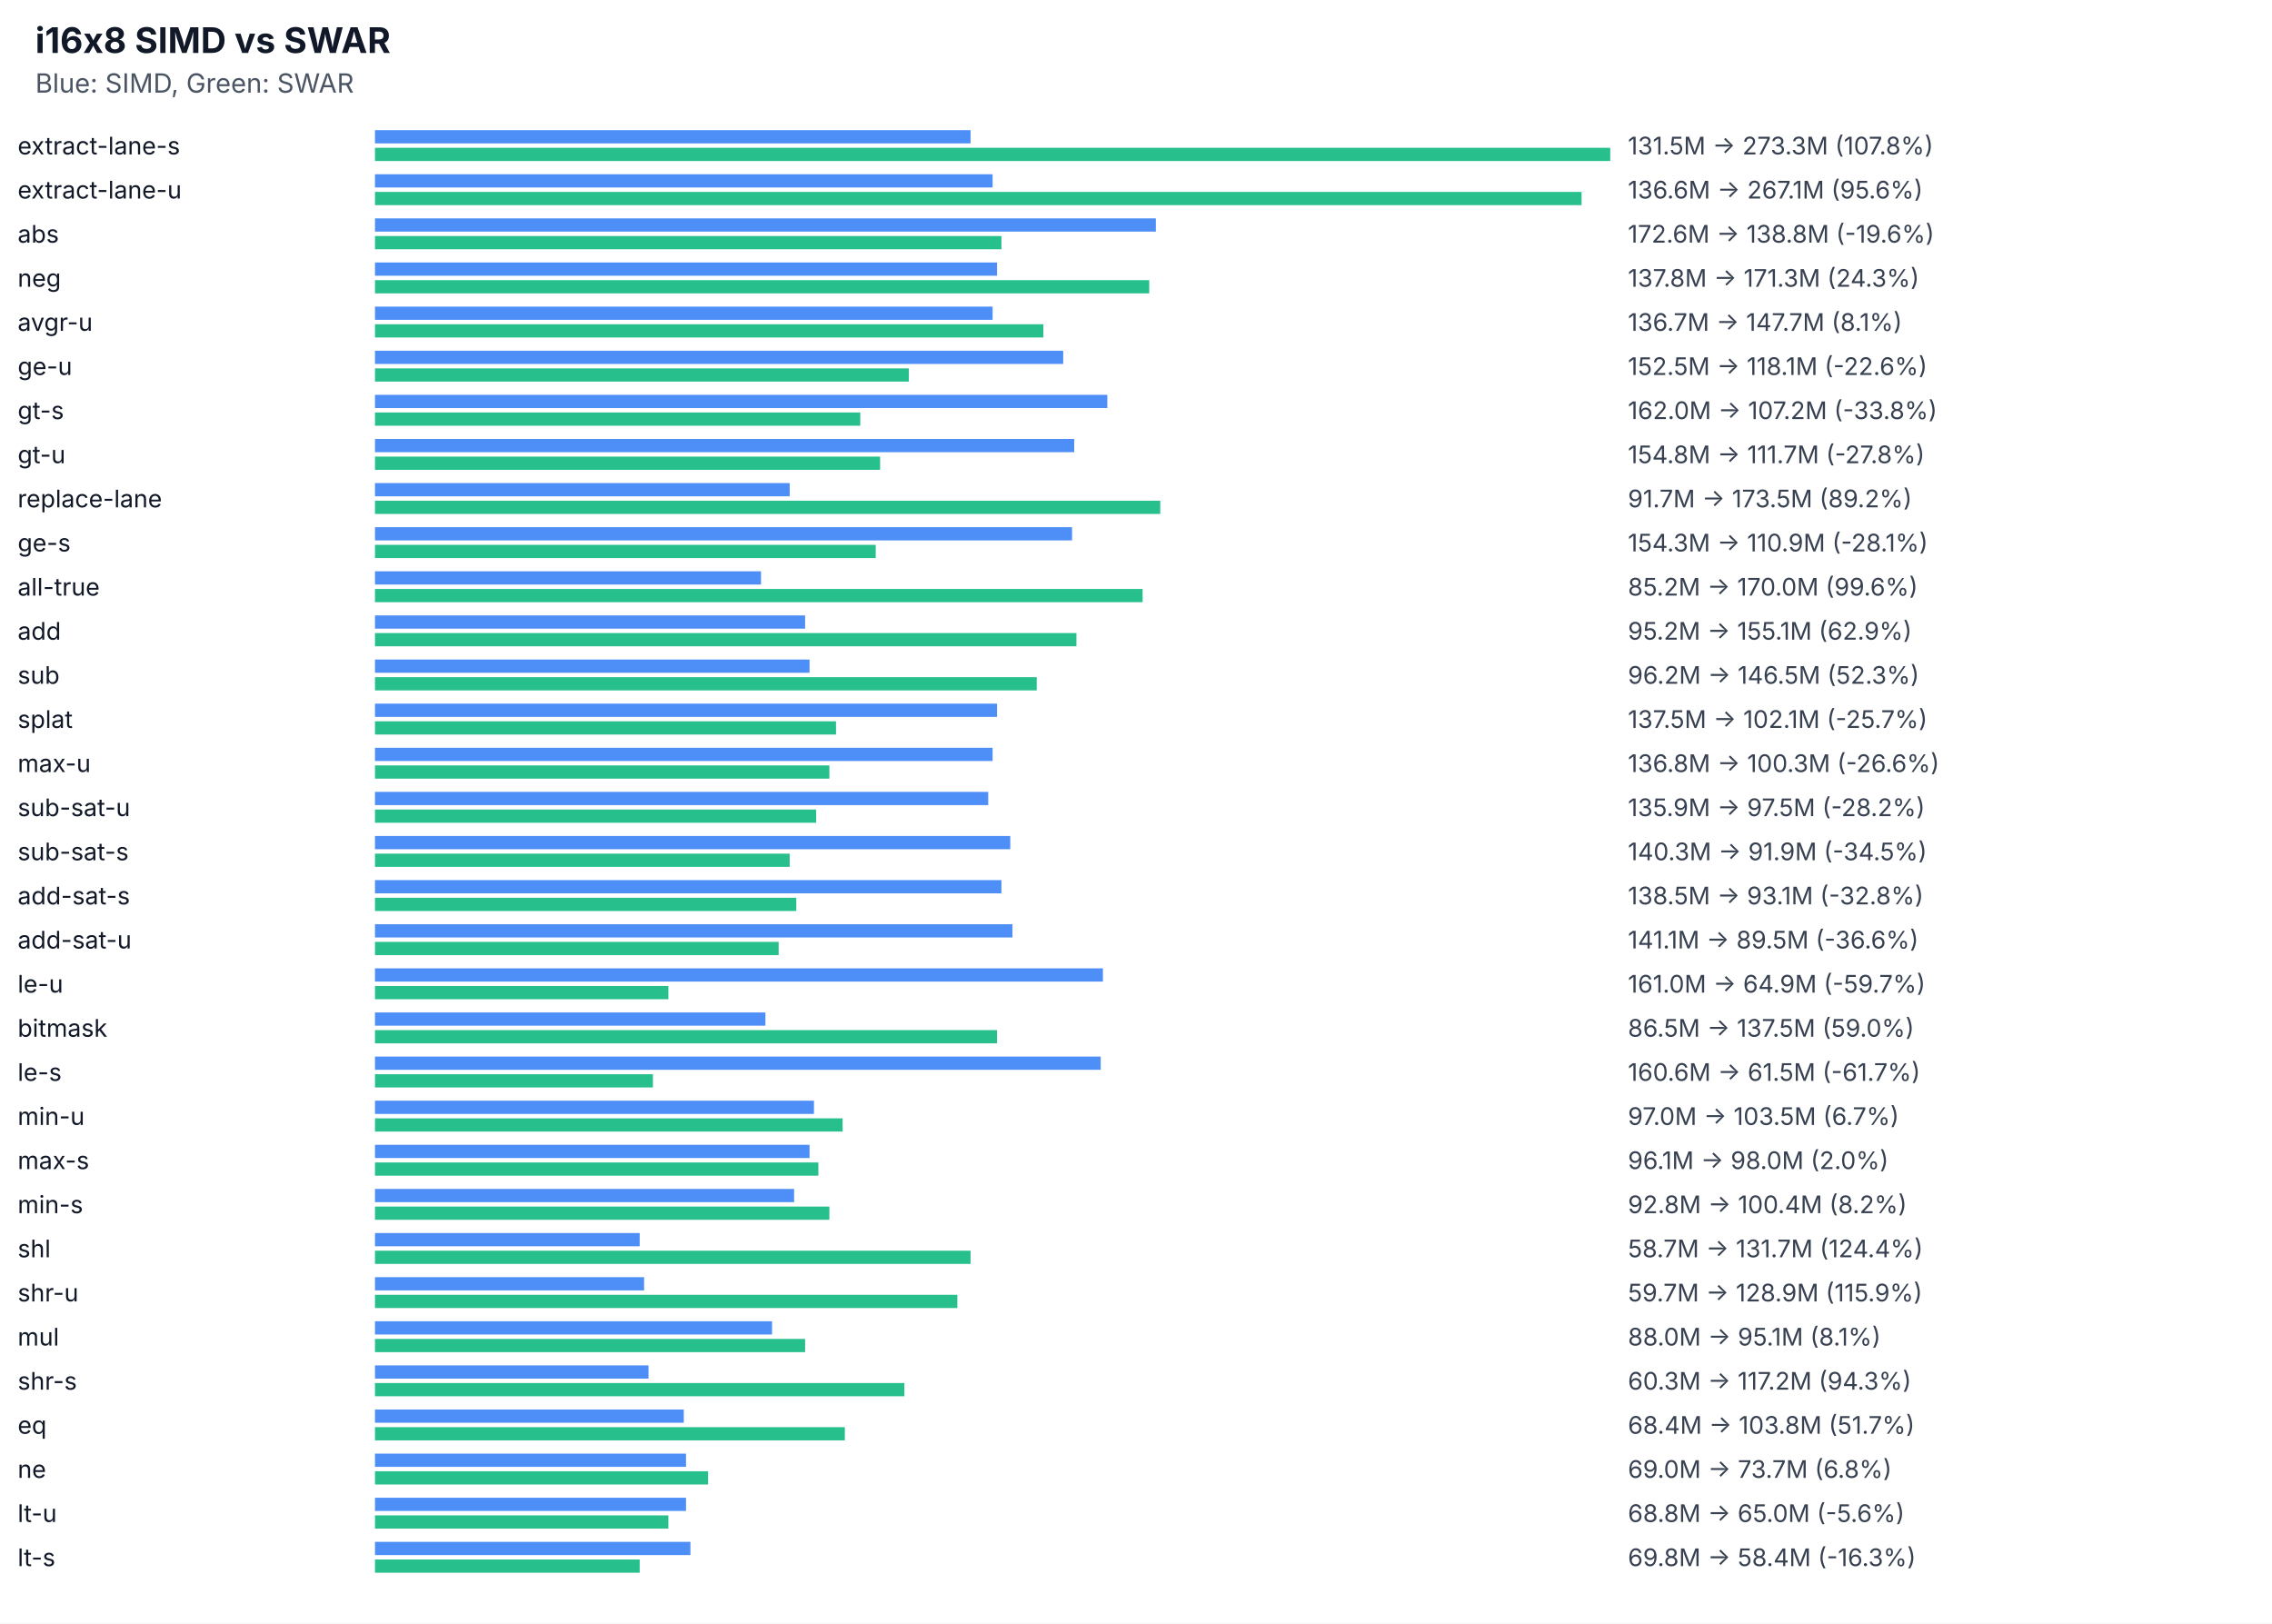
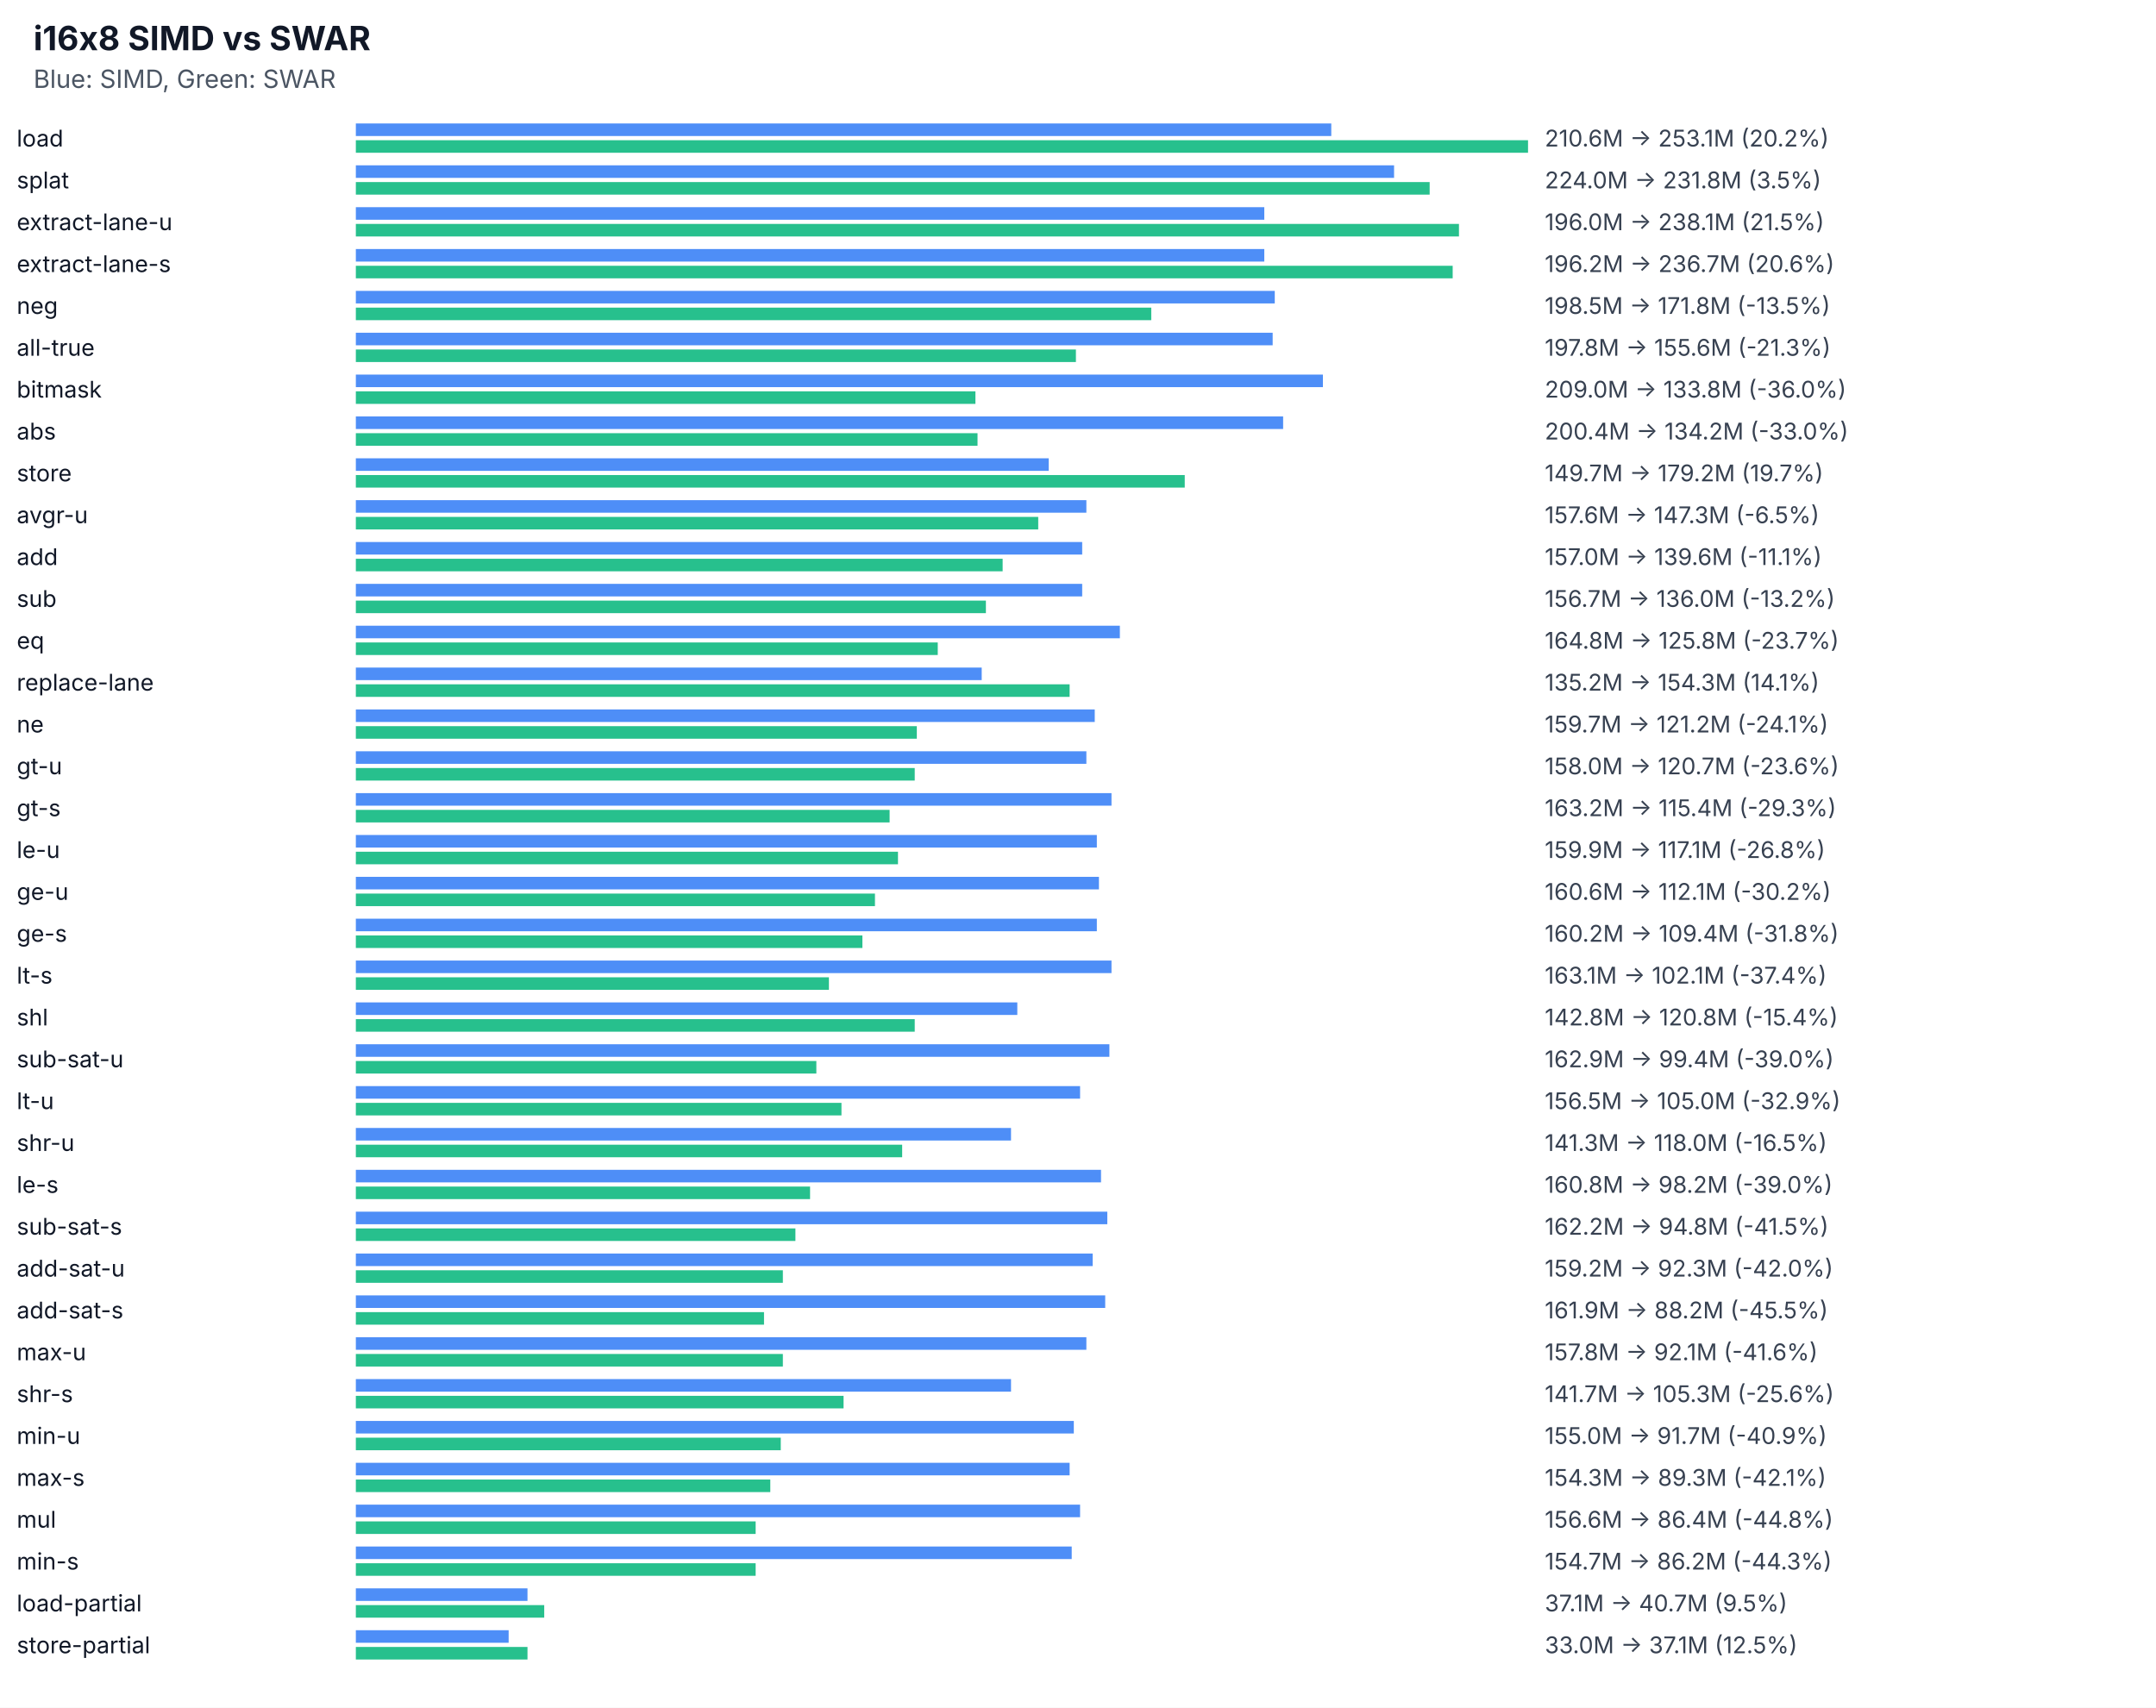
- <svg xmlns="http://www.w3.org/2000/svg" width="1030" height="736" viewBox="0 0 1030 736">
-   <rect x="0" y="0" width="1030" height="736" fill="#ffffff" />
+ <svg xmlns="http://www.w3.org/2000/svg" width="1030" height="816" viewBox="0 0 1030 816">
+   <rect x="0" y="0" width="1030" height="816" fill="#ffffff" />
  <text x="16" y="24" font-family="Inter, Arial, sans-serif" font-size="16" font-weight="700" fill="#111827">i16x8 SIMD vs SWAR</text>
  <text x="16" y="42" font-family="Inter, Arial, sans-serif" font-size="12" fill="#4b5563">Blue: SIMD, Green: SWAR</text>
-   <text x="8" y="70" font-family="Inter, Arial, sans-serif" font-size="11" fill="#111827">extract-lane-s</text>
-   <rect x="170" y="59" width="270" height="6" fill="#3b82f6" opacity="0.9" />
+   <text x="8" y="70" font-family="Inter, Arial, sans-serif" font-size="11" fill="#111827">load</text>
+   <rect x="170" y="59" width="466" height="6" fill="#3b82f6" opacity="0.9" />
  <rect x="170" y="67" width="560" height="6" fill="#10b981" opacity="0.9" />
-   <text x="738" y="70" font-family="Inter, Arial, sans-serif" font-size="11" fill="#374151">131.5M -&gt; 273.3M (107.8%)</text>
-   <text x="8" y="90" font-family="Inter, Arial, sans-serif" font-size="11" fill="#111827">extract-lane-u</text>
-   <rect x="170" y="79" width="280" height="6" fill="#3b82f6" opacity="0.9" />
-   <rect x="170" y="87" width="547" height="6" fill="#10b981" opacity="0.9" />
-   <text x="738" y="90" font-family="Inter, Arial, sans-serif" font-size="11" fill="#374151">136.6M -&gt; 267.1M (95.6%)</text>
-   <text x="8" y="110" font-family="Inter, Arial, sans-serif" font-size="11" fill="#111827">abs</text>
-   <rect x="170" y="99" width="354" height="6" fill="#3b82f6" opacity="0.9" />
-   <rect x="170" y="107" width="284" height="6" fill="#10b981" opacity="0.9" />
-   <text x="738" y="110" font-family="Inter, Arial, sans-serif" font-size="11" fill="#374151">172.6M -&gt; 138.8M (-19.6%)</text>
-   <text x="8" y="130" font-family="Inter, Arial, sans-serif" font-size="11" fill="#111827">neg</text>
-   <rect x="170" y="119" width="282" height="6" fill="#3b82f6" opacity="0.9" />
-   <rect x="170" y="127" width="351" height="6" fill="#10b981" opacity="0.9" />
-   <text x="738" y="130" font-family="Inter, Arial, sans-serif" font-size="11" fill="#374151">137.8M -&gt; 171.3M (24.3%)</text>
-   <text x="8" y="150" font-family="Inter, Arial, sans-serif" font-size="11" fill="#111827">avgr-u</text>
-   <rect x="170" y="139" width="280" height="6" fill="#3b82f6" opacity="0.9" />
-   <rect x="170" y="147" width="303" height="6" fill="#10b981" opacity="0.9" />
-   <text x="738" y="150" font-family="Inter, Arial, sans-serif" font-size="11" fill="#374151">136.7M -&gt; 147.7M (8.1%)</text>
-   <text x="8" y="170" font-family="Inter, Arial, sans-serif" font-size="11" fill="#111827">ge-u</text>
-   <rect x="170" y="159" width="312" height="6" fill="#3b82f6" opacity="0.9" />
-   <rect x="170" y="167" width="242" height="6" fill="#10b981" opacity="0.9" />
-   <text x="738" y="170" font-family="Inter, Arial, sans-serif" font-size="11" fill="#374151">152.5M -&gt; 118.1M (-22.6%)</text>
-   <text x="8" y="190" font-family="Inter, Arial, sans-serif" font-size="11" fill="#111827">gt-s</text>
-   <rect x="170" y="179" width="332" height="6" fill="#3b82f6" opacity="0.9" />
-   <rect x="170" y="187" width="220" height="6" fill="#10b981" opacity="0.9" />
-   <text x="738" y="190" font-family="Inter, Arial, sans-serif" font-size="11" fill="#374151">162.0M -&gt; 107.2M (-33.8%)</text>
-   <text x="8" y="210" font-family="Inter, Arial, sans-serif" font-size="11" fill="#111827">gt-u</text>
-   <rect x="170" y="199" width="317" height="6" fill="#3b82f6" opacity="0.9" />
-   <rect x="170" y="207" width="229" height="6" fill="#10b981" opacity="0.9" />
-   <text x="738" y="210" font-family="Inter, Arial, sans-serif" font-size="11" fill="#374151">154.8M -&gt; 111.7M (-27.8%)</text>
-   <text x="8" y="230" font-family="Inter, Arial, sans-serif" font-size="11" fill="#111827">replace-lane</text>
-   <rect x="170" y="219" width="188" height="6" fill="#3b82f6" opacity="0.9" />
-   <rect x="170" y="227" width="356" height="6" fill="#10b981" opacity="0.9" />
-   <text x="738" y="230" font-family="Inter, Arial, sans-serif" font-size="11" fill="#374151">91.7M -&gt; 173.5M (89.2%)</text>
-   <text x="8" y="250" font-family="Inter, Arial, sans-serif" font-size="11" fill="#111827">ge-s</text>
-   <rect x="170" y="239" width="316" height="6" fill="#3b82f6" opacity="0.9" />
-   <rect x="170" y="247" width="227" height="6" fill="#10b981" opacity="0.9" />
-   <text x="738" y="250" font-family="Inter, Arial, sans-serif" font-size="11" fill="#374151">154.3M -&gt; 110.9M (-28.1%)</text>
-   <text x="8" y="270" font-family="Inter, Arial, sans-serif" font-size="11" fill="#111827">all-true</text>
-   <rect x="170" y="259" width="175" height="6" fill="#3b82f6" opacity="0.9" />
-   <rect x="170" y="267" width="348" height="6" fill="#10b981" opacity="0.9" />
-   <text x="738" y="270" font-family="Inter, Arial, sans-serif" font-size="11" fill="#374151">85.2M -&gt; 170.0M (99.6%)</text>
-   <text x="8" y="290" font-family="Inter, Arial, sans-serif" font-size="11" fill="#111827">add</text>
-   <rect x="170" y="279" width="195" height="6" fill="#3b82f6" opacity="0.9" />
-   <rect x="170" y="287" width="318" height="6" fill="#10b981" opacity="0.9" />
-   <text x="738" y="290" font-family="Inter, Arial, sans-serif" font-size="11" fill="#374151">95.2M -&gt; 155.1M (62.9%)</text>
-   <text x="8" y="310" font-family="Inter, Arial, sans-serif" font-size="11" fill="#111827">sub</text>
-   <rect x="170" y="299" width="197" height="6" fill="#3b82f6" opacity="0.9" />
-   <rect x="170" y="307" width="300" height="6" fill="#10b981" opacity="0.9" />
-   <text x="738" y="310" font-family="Inter, Arial, sans-serif" font-size="11" fill="#374151">96.2M -&gt; 146.5M (52.3%)</text>
-   <text x="8" y="330" font-family="Inter, Arial, sans-serif" font-size="11" fill="#111827">splat</text>
-   <rect x="170" y="319" width="282" height="6" fill="#3b82f6" opacity="0.9" />
-   <rect x="170" y="327" width="209" height="6" fill="#10b981" opacity="0.9" />
-   <text x="738" y="330" font-family="Inter, Arial, sans-serif" font-size="11" fill="#374151">137.5M -&gt; 102.1M (-25.7%)</text>
-   <text x="8" y="350" font-family="Inter, Arial, sans-serif" font-size="11" fill="#111827">max-u</text>
-   <rect x="170" y="339" width="280" height="6" fill="#3b82f6" opacity="0.9" />
-   <rect x="170" y="347" width="206" height="6" fill="#10b981" opacity="0.9" />
-   <text x="738" y="350" font-family="Inter, Arial, sans-serif" font-size="11" fill="#374151">136.8M -&gt; 100.3M (-26.6%)</text>
-   <text x="8" y="370" font-family="Inter, Arial, sans-serif" font-size="11" fill="#111827">sub-sat-u</text>
-   <rect x="170" y="359" width="278" height="6" fill="#3b82f6" opacity="0.9" />
-   <rect x="170" y="367" width="200" height="6" fill="#10b981" opacity="0.9" />
-   <text x="738" y="370" font-family="Inter, Arial, sans-serif" font-size="11" fill="#374151">135.9M -&gt; 97.5M (-28.2%)</text>
-   <text x="8" y="390" font-family="Inter, Arial, sans-serif" font-size="11" fill="#111827">sub-sat-s</text>
-   <rect x="170" y="379" width="288" height="6" fill="#3b82f6" opacity="0.9" />
-   <rect x="170" y="387" width="188" height="6" fill="#10b981" opacity="0.9" />
-   <text x="738" y="390" font-family="Inter, Arial, sans-serif" font-size="11" fill="#374151">140.3M -&gt; 91.9M (-34.5%)</text>
-   <text x="8" y="410" font-family="Inter, Arial, sans-serif" font-size="11" fill="#111827">add-sat-s</text>
-   <rect x="170" y="399" width="284" height="6" fill="#3b82f6" opacity="0.9" />
-   <rect x="170" y="407" width="191" height="6" fill="#10b981" opacity="0.9" />
-   <text x="738" y="410" font-family="Inter, Arial, sans-serif" font-size="11" fill="#374151">138.5M -&gt; 93.1M (-32.8%)</text>
-   <text x="8" y="430" font-family="Inter, Arial, sans-serif" font-size="11" fill="#111827">add-sat-u</text>
-   <rect x="170" y="419" width="289" height="6" fill="#3b82f6" opacity="0.9" />
-   <rect x="170" y="427" width="183" height="6" fill="#10b981" opacity="0.9" />
-   <text x="738" y="430" font-family="Inter, Arial, sans-serif" font-size="11" fill="#374151">141.1M -&gt; 89.5M (-36.6%)</text>
-   <text x="8" y="450" font-family="Inter, Arial, sans-serif" font-size="11" fill="#111827">le-u</text>
-   <rect x="170" y="439" width="330" height="6" fill="#3b82f6" opacity="0.9" />
-   <rect x="170" y="447" width="133" height="6" fill="#10b981" opacity="0.9" />
-   <text x="738" y="450" font-family="Inter, Arial, sans-serif" font-size="11" fill="#374151">161.0M -&gt; 64.9M (-59.7%)</text>
-   <text x="8" y="470" font-family="Inter, Arial, sans-serif" font-size="11" fill="#111827">bitmask</text>
-   <rect x="170" y="459" width="177" height="6" fill="#3b82f6" opacity="0.9" />
-   <rect x="170" y="467" width="282" height="6" fill="#10b981" opacity="0.9" />
-   <text x="738" y="470" font-family="Inter, Arial, sans-serif" font-size="11" fill="#374151">86.5M -&gt; 137.5M (59.0%)</text>
-   <text x="8" y="490" font-family="Inter, Arial, sans-serif" font-size="11" fill="#111827">le-s</text>
-   <rect x="170" y="479" width="329" height="6" fill="#3b82f6" opacity="0.9" />
-   <rect x="170" y="487" width="126" height="6" fill="#10b981" opacity="0.9" />
-   <text x="738" y="490" font-family="Inter, Arial, sans-serif" font-size="11" fill="#374151">160.6M -&gt; 61.5M (-61.7%)</text>
-   <text x="8" y="510" font-family="Inter, Arial, sans-serif" font-size="11" fill="#111827">min-u</text>
-   <rect x="170" y="499" width="199" height="6" fill="#3b82f6" opacity="0.9" />
-   <rect x="170" y="507" width="212" height="6" fill="#10b981" opacity="0.9" />
-   <text x="738" y="510" font-family="Inter, Arial, sans-serif" font-size="11" fill="#374151">97.0M -&gt; 103.5M (6.7%)</text>
-   <text x="8" y="530" font-family="Inter, Arial, sans-serif" font-size="11" fill="#111827">max-s</text>
-   <rect x="170" y="519" width="197" height="6" fill="#3b82f6" opacity="0.9" />
-   <rect x="170" y="527" width="201" height="6" fill="#10b981" opacity="0.9" />
-   <text x="738" y="530" font-family="Inter, Arial, sans-serif" font-size="11" fill="#374151">96.1M -&gt; 98.0M (2.0%)</text>
-   <text x="8" y="550" font-family="Inter, Arial, sans-serif" font-size="11" fill="#111827">min-s</text>
-   <rect x="170" y="539" width="190" height="6" fill="#3b82f6" opacity="0.9" />
-   <rect x="170" y="547" width="206" height="6" fill="#10b981" opacity="0.9" />
-   <text x="738" y="550" font-family="Inter, Arial, sans-serif" font-size="11" fill="#374151">92.8M -&gt; 100.4M (8.2%)</text>
-   <text x="8" y="570" font-family="Inter, Arial, sans-serif" font-size="11" fill="#111827">shl</text>
-   <rect x="170" y="559" width="120" height="6" fill="#3b82f6" opacity="0.9" />
-   <rect x="170" y="567" width="270" height="6" fill="#10b981" opacity="0.9" />
-   <text x="738" y="570" font-family="Inter, Arial, sans-serif" font-size="11" fill="#374151">58.7M -&gt; 131.7M (124.4%)</text>
-   <text x="8" y="590" font-family="Inter, Arial, sans-serif" font-size="11" fill="#111827">shr-u</text>
-   <rect x="170" y="579" width="122" height="6" fill="#3b82f6" opacity="0.9" />
-   <rect x="170" y="587" width="264" height="6" fill="#10b981" opacity="0.9" />
-   <text x="738" y="590" font-family="Inter, Arial, sans-serif" font-size="11" fill="#374151">59.7M -&gt; 128.9M (115.9%)</text>
-   <text x="8" y="610" font-family="Inter, Arial, sans-serif" font-size="11" fill="#111827">mul</text>
-   <rect x="170" y="599" width="180" height="6" fill="#3b82f6" opacity="0.9" />
-   <rect x="170" y="607" width="195" height="6" fill="#10b981" opacity="0.9" />
-   <text x="738" y="610" font-family="Inter, Arial, sans-serif" font-size="11" fill="#374151">88.0M -&gt; 95.1M (8.1%)</text>
-   <text x="8" y="630" font-family="Inter, Arial, sans-serif" font-size="11" fill="#111827">shr-s</text>
-   <rect x="170" y="619" width="124" height="6" fill="#3b82f6" opacity="0.9" />
-   <rect x="170" y="627" width="240" height="6" fill="#10b981" opacity="0.9" />
-   <text x="738" y="630" font-family="Inter, Arial, sans-serif" font-size="11" fill="#374151">60.3M -&gt; 117.2M (94.3%)</text>
-   <text x="8" y="650" font-family="Inter, Arial, sans-serif" font-size="11" fill="#111827">eq</text>
-   <rect x="170" y="639" width="140" height="6" fill="#3b82f6" opacity="0.9" />
-   <rect x="170" y="647" width="213" height="6" fill="#10b981" opacity="0.9" />
-   <text x="738" y="650" font-family="Inter, Arial, sans-serif" font-size="11" fill="#374151">68.4M -&gt; 103.8M (51.7%)</text>
-   <text x="8" y="670" font-family="Inter, Arial, sans-serif" font-size="11" fill="#111827">ne</text>
-   <rect x="170" y="659" width="141" height="6" fill="#3b82f6" opacity="0.9" />
-   <rect x="170" y="667" width="151" height="6" fill="#10b981" opacity="0.9" />
-   <text x="738" y="670" font-family="Inter, Arial, sans-serif" font-size="11" fill="#374151">69.0M -&gt; 73.7M (6.8%)</text>
-   <text x="8" y="690" font-family="Inter, Arial, sans-serif" font-size="11" fill="#111827">lt-u</text>
-   <rect x="170" y="679" width="141" height="6" fill="#3b82f6" opacity="0.9" />
-   <rect x="170" y="687" width="133" height="6" fill="#10b981" opacity="0.9" />
-   <text x="738" y="690" font-family="Inter, Arial, sans-serif" font-size="11" fill="#374151">68.8M -&gt; 65.0M (-5.6%)</text>
-   <text x="8" y="710" font-family="Inter, Arial, sans-serif" font-size="11" fill="#111827">lt-s</text>
-   <rect x="170" y="699" width="143" height="6" fill="#3b82f6" opacity="0.9" />
-   <rect x="170" y="707" width="120" height="6" fill="#10b981" opacity="0.9" />
-   <text x="738" y="710" font-family="Inter, Arial, sans-serif" font-size="11" fill="#374151">69.8M -&gt; 58.4M (-16.3%)</text>
+   <text x="738" y="70" font-family="Inter, Arial, sans-serif" font-size="11" fill="#374151">210.6M -&gt; 253.1M (20.2%)</text>
+   <text x="8" y="90" font-family="Inter, Arial, sans-serif" font-size="11" fill="#111827">splat</text>
+   <rect x="170" y="79" width="496" height="6" fill="#3b82f6" opacity="0.9" />
+   <rect x="170" y="87" width="513" height="6" fill="#10b981" opacity="0.9" />
+   <text x="738" y="90" font-family="Inter, Arial, sans-serif" font-size="11" fill="#374151">224.0M -&gt; 231.8M (3.5%)</text>
+   <text x="8" y="110" font-family="Inter, Arial, sans-serif" font-size="11" fill="#111827">extract-lane-u</text>
+   <rect x="170" y="99" width="434" height="6" fill="#3b82f6" opacity="0.9" />
+   <rect x="170" y="107" width="527" height="6" fill="#10b981" opacity="0.9" />
+   <text x="738" y="110" font-family="Inter, Arial, sans-serif" font-size="11" fill="#374151">196.0M -&gt; 238.1M (21.5%)</text>
+   <text x="8" y="130" font-family="Inter, Arial, sans-serif" font-size="11" fill="#111827">extract-lane-s</text>
+   <rect x="170" y="119" width="434" height="6" fill="#3b82f6" opacity="0.9" />
+   <rect x="170" y="127" width="524" height="6" fill="#10b981" opacity="0.9" />
+   <text x="738" y="130" font-family="Inter, Arial, sans-serif" font-size="11" fill="#374151">196.2M -&gt; 236.7M (20.6%)</text>
+   <text x="8" y="150" font-family="Inter, Arial, sans-serif" font-size="11" fill="#111827">neg</text>
+   <rect x="170" y="139" width="439" height="6" fill="#3b82f6" opacity="0.9" />
+   <rect x="170" y="147" width="380" height="6" fill="#10b981" opacity="0.9" />
+   <text x="738" y="150" font-family="Inter, Arial, sans-serif" font-size="11" fill="#374151">198.5M -&gt; 171.8M (-13.5%)</text>
+   <text x="8" y="170" font-family="Inter, Arial, sans-serif" font-size="11" fill="#111827">all-true</text>
+   <rect x="170" y="159" width="438" height="6" fill="#3b82f6" opacity="0.9" />
+   <rect x="170" y="167" width="344" height="6" fill="#10b981" opacity="0.9" />
+   <text x="738" y="170" font-family="Inter, Arial, sans-serif" font-size="11" fill="#374151">197.8M -&gt; 155.6M (-21.3%)</text>
+   <text x="8" y="190" font-family="Inter, Arial, sans-serif" font-size="11" fill="#111827">bitmask</text>
+   <rect x="170" y="179" width="462" height="6" fill="#3b82f6" opacity="0.9" />
+   <rect x="170" y="187" width="296" height="6" fill="#10b981" opacity="0.9" />
+   <text x="738" y="190" font-family="Inter, Arial, sans-serif" font-size="11" fill="#374151">209.0M -&gt; 133.8M (-36.0%)</text>
+   <text x="8" y="210" font-family="Inter, Arial, sans-serif" font-size="11" fill="#111827">abs</text>
+   <rect x="170" y="199" width="443" height="6" fill="#3b82f6" opacity="0.9" />
+   <rect x="170" y="207" width="297" height="6" fill="#10b981" opacity="0.9" />
+   <text x="738" y="210" font-family="Inter, Arial, sans-serif" font-size="11" fill="#374151">200.4M -&gt; 134.2M (-33.0%)</text>
+   <text x="8" y="230" font-family="Inter, Arial, sans-serif" font-size="11" fill="#111827">store</text>
+   <rect x="170" y="219" width="331" height="6" fill="#3b82f6" opacity="0.9" />
+   <rect x="170" y="227" width="396" height="6" fill="#10b981" opacity="0.9" />
+   <text x="738" y="230" font-family="Inter, Arial, sans-serif" font-size="11" fill="#374151">149.7M -&gt; 179.2M (19.7%)</text>
+   <text x="8" y="250" font-family="Inter, Arial, sans-serif" font-size="11" fill="#111827">avgr-u</text>
+   <rect x="170" y="239" width="349" height="6" fill="#3b82f6" opacity="0.9" />
+   <rect x="170" y="247" width="326" height="6" fill="#10b981" opacity="0.9" />
+   <text x="738" y="250" font-family="Inter, Arial, sans-serif" font-size="11" fill="#374151">157.6M -&gt; 147.3M (-6.5%)</text>
+   <text x="8" y="270" font-family="Inter, Arial, sans-serif" font-size="11" fill="#111827">add</text>
+   <rect x="170" y="259" width="347" height="6" fill="#3b82f6" opacity="0.9" />
+   <rect x="170" y="267" width="309" height="6" fill="#10b981" opacity="0.9" />
+   <text x="738" y="270" font-family="Inter, Arial, sans-serif" font-size="11" fill="#374151">157.0M -&gt; 139.6M (-11.1%)</text>
+   <text x="8" y="290" font-family="Inter, Arial, sans-serif" font-size="11" fill="#111827">sub</text>
+   <rect x="170" y="279" width="347" height="6" fill="#3b82f6" opacity="0.9" />
+   <rect x="170" y="287" width="301" height="6" fill="#10b981" opacity="0.9" />
+   <text x="738" y="290" font-family="Inter, Arial, sans-serif" font-size="11" fill="#374151">156.7M -&gt; 136.0M (-13.2%)</text>
+   <text x="8" y="310" font-family="Inter, Arial, sans-serif" font-size="11" fill="#111827">eq</text>
+   <rect x="170" y="299" width="365" height="6" fill="#3b82f6" opacity="0.9" />
+   <rect x="170" y="307" width="278" height="6" fill="#10b981" opacity="0.9" />
+   <text x="738" y="310" font-family="Inter, Arial, sans-serif" font-size="11" fill="#374151">164.8M -&gt; 125.8M (-23.7%)</text>
+   <text x="8" y="330" font-family="Inter, Arial, sans-serif" font-size="11" fill="#111827">replace-lane</text>
+   <rect x="170" y="319" width="299" height="6" fill="#3b82f6" opacity="0.9" />
+   <rect x="170" y="327" width="341" height="6" fill="#10b981" opacity="0.9" />
+   <text x="738" y="330" font-family="Inter, Arial, sans-serif" font-size="11" fill="#374151">135.2M -&gt; 154.3M (14.1%)</text>
+   <text x="8" y="350" font-family="Inter, Arial, sans-serif" font-size="11" fill="#111827">ne</text>
+   <rect x="170" y="339" width="353" height="6" fill="#3b82f6" opacity="0.9" />
+   <rect x="170" y="347" width="268" height="6" fill="#10b981" opacity="0.9" />
+   <text x="738" y="350" font-family="Inter, Arial, sans-serif" font-size="11" fill="#374151">159.7M -&gt; 121.2M (-24.1%)</text>
+   <text x="8" y="370" font-family="Inter, Arial, sans-serif" font-size="11" fill="#111827">gt-u</text>
+   <rect x="170" y="359" width="349" height="6" fill="#3b82f6" opacity="0.9" />
+   <rect x="170" y="367" width="267" height="6" fill="#10b981" opacity="0.9" />
+   <text x="738" y="370" font-family="Inter, Arial, sans-serif" font-size="11" fill="#374151">158.0M -&gt; 120.7M (-23.6%)</text>
+   <text x="8" y="390" font-family="Inter, Arial, sans-serif" font-size="11" fill="#111827">gt-s</text>
+   <rect x="170" y="379" width="361" height="6" fill="#3b82f6" opacity="0.9" />
+   <rect x="170" y="387" width="255" height="6" fill="#10b981" opacity="0.9" />
+   <text x="738" y="390" font-family="Inter, Arial, sans-serif" font-size="11" fill="#374151">163.2M -&gt; 115.4M (-29.3%)</text>
+   <text x="8" y="410" font-family="Inter, Arial, sans-serif" font-size="11" fill="#111827">le-u</text>
+   <rect x="170" y="399" width="354" height="6" fill="#3b82f6" opacity="0.9" />
+   <rect x="170" y="407" width="259" height="6" fill="#10b981" opacity="0.9" />
+   <text x="738" y="410" font-family="Inter, Arial, sans-serif" font-size="11" fill="#374151">159.9M -&gt; 117.1M (-26.8%)</text>
+   <text x="8" y="430" font-family="Inter, Arial, sans-serif" font-size="11" fill="#111827">ge-u</text>
+   <rect x="170" y="419" width="355" height="6" fill="#3b82f6" opacity="0.9" />
+   <rect x="170" y="427" width="248" height="6" fill="#10b981" opacity="0.9" />
+   <text x="738" y="430" font-family="Inter, Arial, sans-serif" font-size="11" fill="#374151">160.6M -&gt; 112.1M (-30.2%)</text>
+   <text x="8" y="450" font-family="Inter, Arial, sans-serif" font-size="11" fill="#111827">ge-s</text>
+   <rect x="170" y="439" width="354" height="6" fill="#3b82f6" opacity="0.9" />
+   <rect x="170" y="447" width="242" height="6" fill="#10b981" opacity="0.9" />
+   <text x="738" y="450" font-family="Inter, Arial, sans-serif" font-size="11" fill="#374151">160.2M -&gt; 109.4M (-31.8%)</text>
+   <text x="8" y="470" font-family="Inter, Arial, sans-serif" font-size="11" fill="#111827">lt-s</text>
+   <rect x="170" y="459" width="361" height="6" fill="#3b82f6" opacity="0.9" />
+   <rect x="170" y="467" width="226" height="6" fill="#10b981" opacity="0.9" />
+   <text x="738" y="470" font-family="Inter, Arial, sans-serif" font-size="11" fill="#374151">163.1M -&gt; 102.1M (-37.4%)</text>
+   <text x="8" y="490" font-family="Inter, Arial, sans-serif" font-size="11" fill="#111827">shl</text>
+   <rect x="170" y="479" width="316" height="6" fill="#3b82f6" opacity="0.9" />
+   <rect x="170" y="487" width="267" height="6" fill="#10b981" opacity="0.9" />
+   <text x="738" y="490" font-family="Inter, Arial, sans-serif" font-size="11" fill="#374151">142.8M -&gt; 120.8M (-15.4%)</text>
+   <text x="8" y="510" font-family="Inter, Arial, sans-serif" font-size="11" fill="#111827">sub-sat-u</text>
+   <rect x="170" y="499" width="360" height="6" fill="#3b82f6" opacity="0.9" />
+   <rect x="170" y="507" width="220" height="6" fill="#10b981" opacity="0.9" />
+   <text x="738" y="510" font-family="Inter, Arial, sans-serif" font-size="11" fill="#374151">162.9M -&gt; 99.4M (-39.0%)</text>
+   <text x="8" y="530" font-family="Inter, Arial, sans-serif" font-size="11" fill="#111827">lt-u</text>
+   <rect x="170" y="519" width="346" height="6" fill="#3b82f6" opacity="0.9" />
+   <rect x="170" y="527" width="232" height="6" fill="#10b981" opacity="0.9" />
+   <text x="738" y="530" font-family="Inter, Arial, sans-serif" font-size="11" fill="#374151">156.5M -&gt; 105.0M (-32.9%)</text>
+   <text x="8" y="550" font-family="Inter, Arial, sans-serif" font-size="11" fill="#111827">shr-u</text>
+   <rect x="170" y="539" width="313" height="6" fill="#3b82f6" opacity="0.9" />
+   <rect x="170" y="547" width="261" height="6" fill="#10b981" opacity="0.9" />
+   <text x="738" y="550" font-family="Inter, Arial, sans-serif" font-size="11" fill="#374151">141.3M -&gt; 118.0M (-16.5%)</text>
+   <text x="8" y="570" font-family="Inter, Arial, sans-serif" font-size="11" fill="#111827">le-s</text>
+   <rect x="170" y="559" width="356" height="6" fill="#3b82f6" opacity="0.9" />
+   <rect x="170" y="567" width="217" height="6" fill="#10b981" opacity="0.9" />
+   <text x="738" y="570" font-family="Inter, Arial, sans-serif" font-size="11" fill="#374151">160.8M -&gt; 98.2M (-39.0%)</text>
+   <text x="8" y="590" font-family="Inter, Arial, sans-serif" font-size="11" fill="#111827">sub-sat-s</text>
+   <rect x="170" y="579" width="359" height="6" fill="#3b82f6" opacity="0.9" />
+   <rect x="170" y="587" width="210" height="6" fill="#10b981" opacity="0.9" />
+   <text x="738" y="590" font-family="Inter, Arial, sans-serif" font-size="11" fill="#374151">162.2M -&gt; 94.8M (-41.5%)</text>
+   <text x="8" y="610" font-family="Inter, Arial, sans-serif" font-size="11" fill="#111827">add-sat-u</text>
+   <rect x="170" y="599" width="352" height="6" fill="#3b82f6" opacity="0.9" />
+   <rect x="170" y="607" width="204" height="6" fill="#10b981" opacity="0.9" />
+   <text x="738" y="610" font-family="Inter, Arial, sans-serif" font-size="11" fill="#374151">159.2M -&gt; 92.3M (-42.0%)</text>
+   <text x="8" y="630" font-family="Inter, Arial, sans-serif" font-size="11" fill="#111827">add-sat-s</text>
+   <rect x="170" y="619" width="358" height="6" fill="#3b82f6" opacity="0.9" />
+   <rect x="170" y="627" width="195" height="6" fill="#10b981" opacity="0.9" />
+   <text x="738" y="630" font-family="Inter, Arial, sans-serif" font-size="11" fill="#374151">161.9M -&gt; 88.2M (-45.5%)</text>
+   <text x="8" y="650" font-family="Inter, Arial, sans-serif" font-size="11" fill="#111827">max-u</text>
+   <rect x="170" y="639" width="349" height="6" fill="#3b82f6" opacity="0.9" />
+   <rect x="170" y="647" width="204" height="6" fill="#10b981" opacity="0.9" />
+   <text x="738" y="650" font-family="Inter, Arial, sans-serif" font-size="11" fill="#374151">157.8M -&gt; 92.1M (-41.6%)</text>
+   <text x="8" y="670" font-family="Inter, Arial, sans-serif" font-size="11" fill="#111827">shr-s</text>
+   <rect x="170" y="659" width="313" height="6" fill="#3b82f6" opacity="0.9" />
+   <rect x="170" y="667" width="233" height="6" fill="#10b981" opacity="0.9" />
+   <text x="738" y="670" font-family="Inter, Arial, sans-serif" font-size="11" fill="#374151">141.7M -&gt; 105.3M (-25.6%)</text>
+   <text x="8" y="690" font-family="Inter, Arial, sans-serif" font-size="11" fill="#111827">min-u</text>
+   <rect x="170" y="679" width="343" height="6" fill="#3b82f6" opacity="0.9" />
+   <rect x="170" y="687" width="203" height="6" fill="#10b981" opacity="0.9" />
+   <text x="738" y="690" font-family="Inter, Arial, sans-serif" font-size="11" fill="#374151">155.0M -&gt; 91.7M (-40.9%)</text>
+   <text x="8" y="710" font-family="Inter, Arial, sans-serif" font-size="11" fill="#111827">max-s</text>
+   <rect x="170" y="699" width="341" height="6" fill="#3b82f6" opacity="0.9" />
+   <rect x="170" y="707" width="198" height="6" fill="#10b981" opacity="0.9" />
+   <text x="738" y="710" font-family="Inter, Arial, sans-serif" font-size="11" fill="#374151">154.3M -&gt; 89.3M (-42.1%)</text>
+   <text x="8" y="730" font-family="Inter, Arial, sans-serif" font-size="11" fill="#111827">mul</text>
+   <rect x="170" y="719" width="346" height="6" fill="#3b82f6" opacity="0.9" />
+   <rect x="170" y="727" width="191" height="6" fill="#10b981" opacity="0.9" />
+   <text x="738" y="730" font-family="Inter, Arial, sans-serif" font-size="11" fill="#374151">156.6M -&gt; 86.4M (-44.8%)</text>
+   <text x="8" y="750" font-family="Inter, Arial, sans-serif" font-size="11" fill="#111827">min-s</text>
+   <rect x="170" y="739" width="342" height="6" fill="#3b82f6" opacity="0.9" />
+   <rect x="170" y="747" width="191" height="6" fill="#10b981" opacity="0.9" />
+   <text x="738" y="750" font-family="Inter, Arial, sans-serif" font-size="11" fill="#374151">154.7M -&gt; 86.2M (-44.3%)</text>
+   <text x="8" y="770" font-family="Inter, Arial, sans-serif" font-size="11" fill="#111827">load-partial</text>
+   <rect x="170" y="759" width="82" height="6" fill="#3b82f6" opacity="0.9" />
+   <rect x="170" y="767" width="90" height="6" fill="#10b981" opacity="0.9" />
+   <text x="738" y="770" font-family="Inter, Arial, sans-serif" font-size="11" fill="#374151">37.1M -&gt; 40.7M (9.5%)</text>
+   <text x="8" y="790" font-family="Inter, Arial, sans-serif" font-size="11" fill="#111827">store-partial</text>
+   <rect x="170" y="779" width="73" height="6" fill="#3b82f6" opacity="0.9" />
+   <rect x="170" y="787" width="82" height="6" fill="#10b981" opacity="0.9" />
+   <text x="738" y="790" font-family="Inter, Arial, sans-serif" font-size="11" fill="#374151">33.0M -&gt; 37.1M (12.5%)</text>
</svg>
